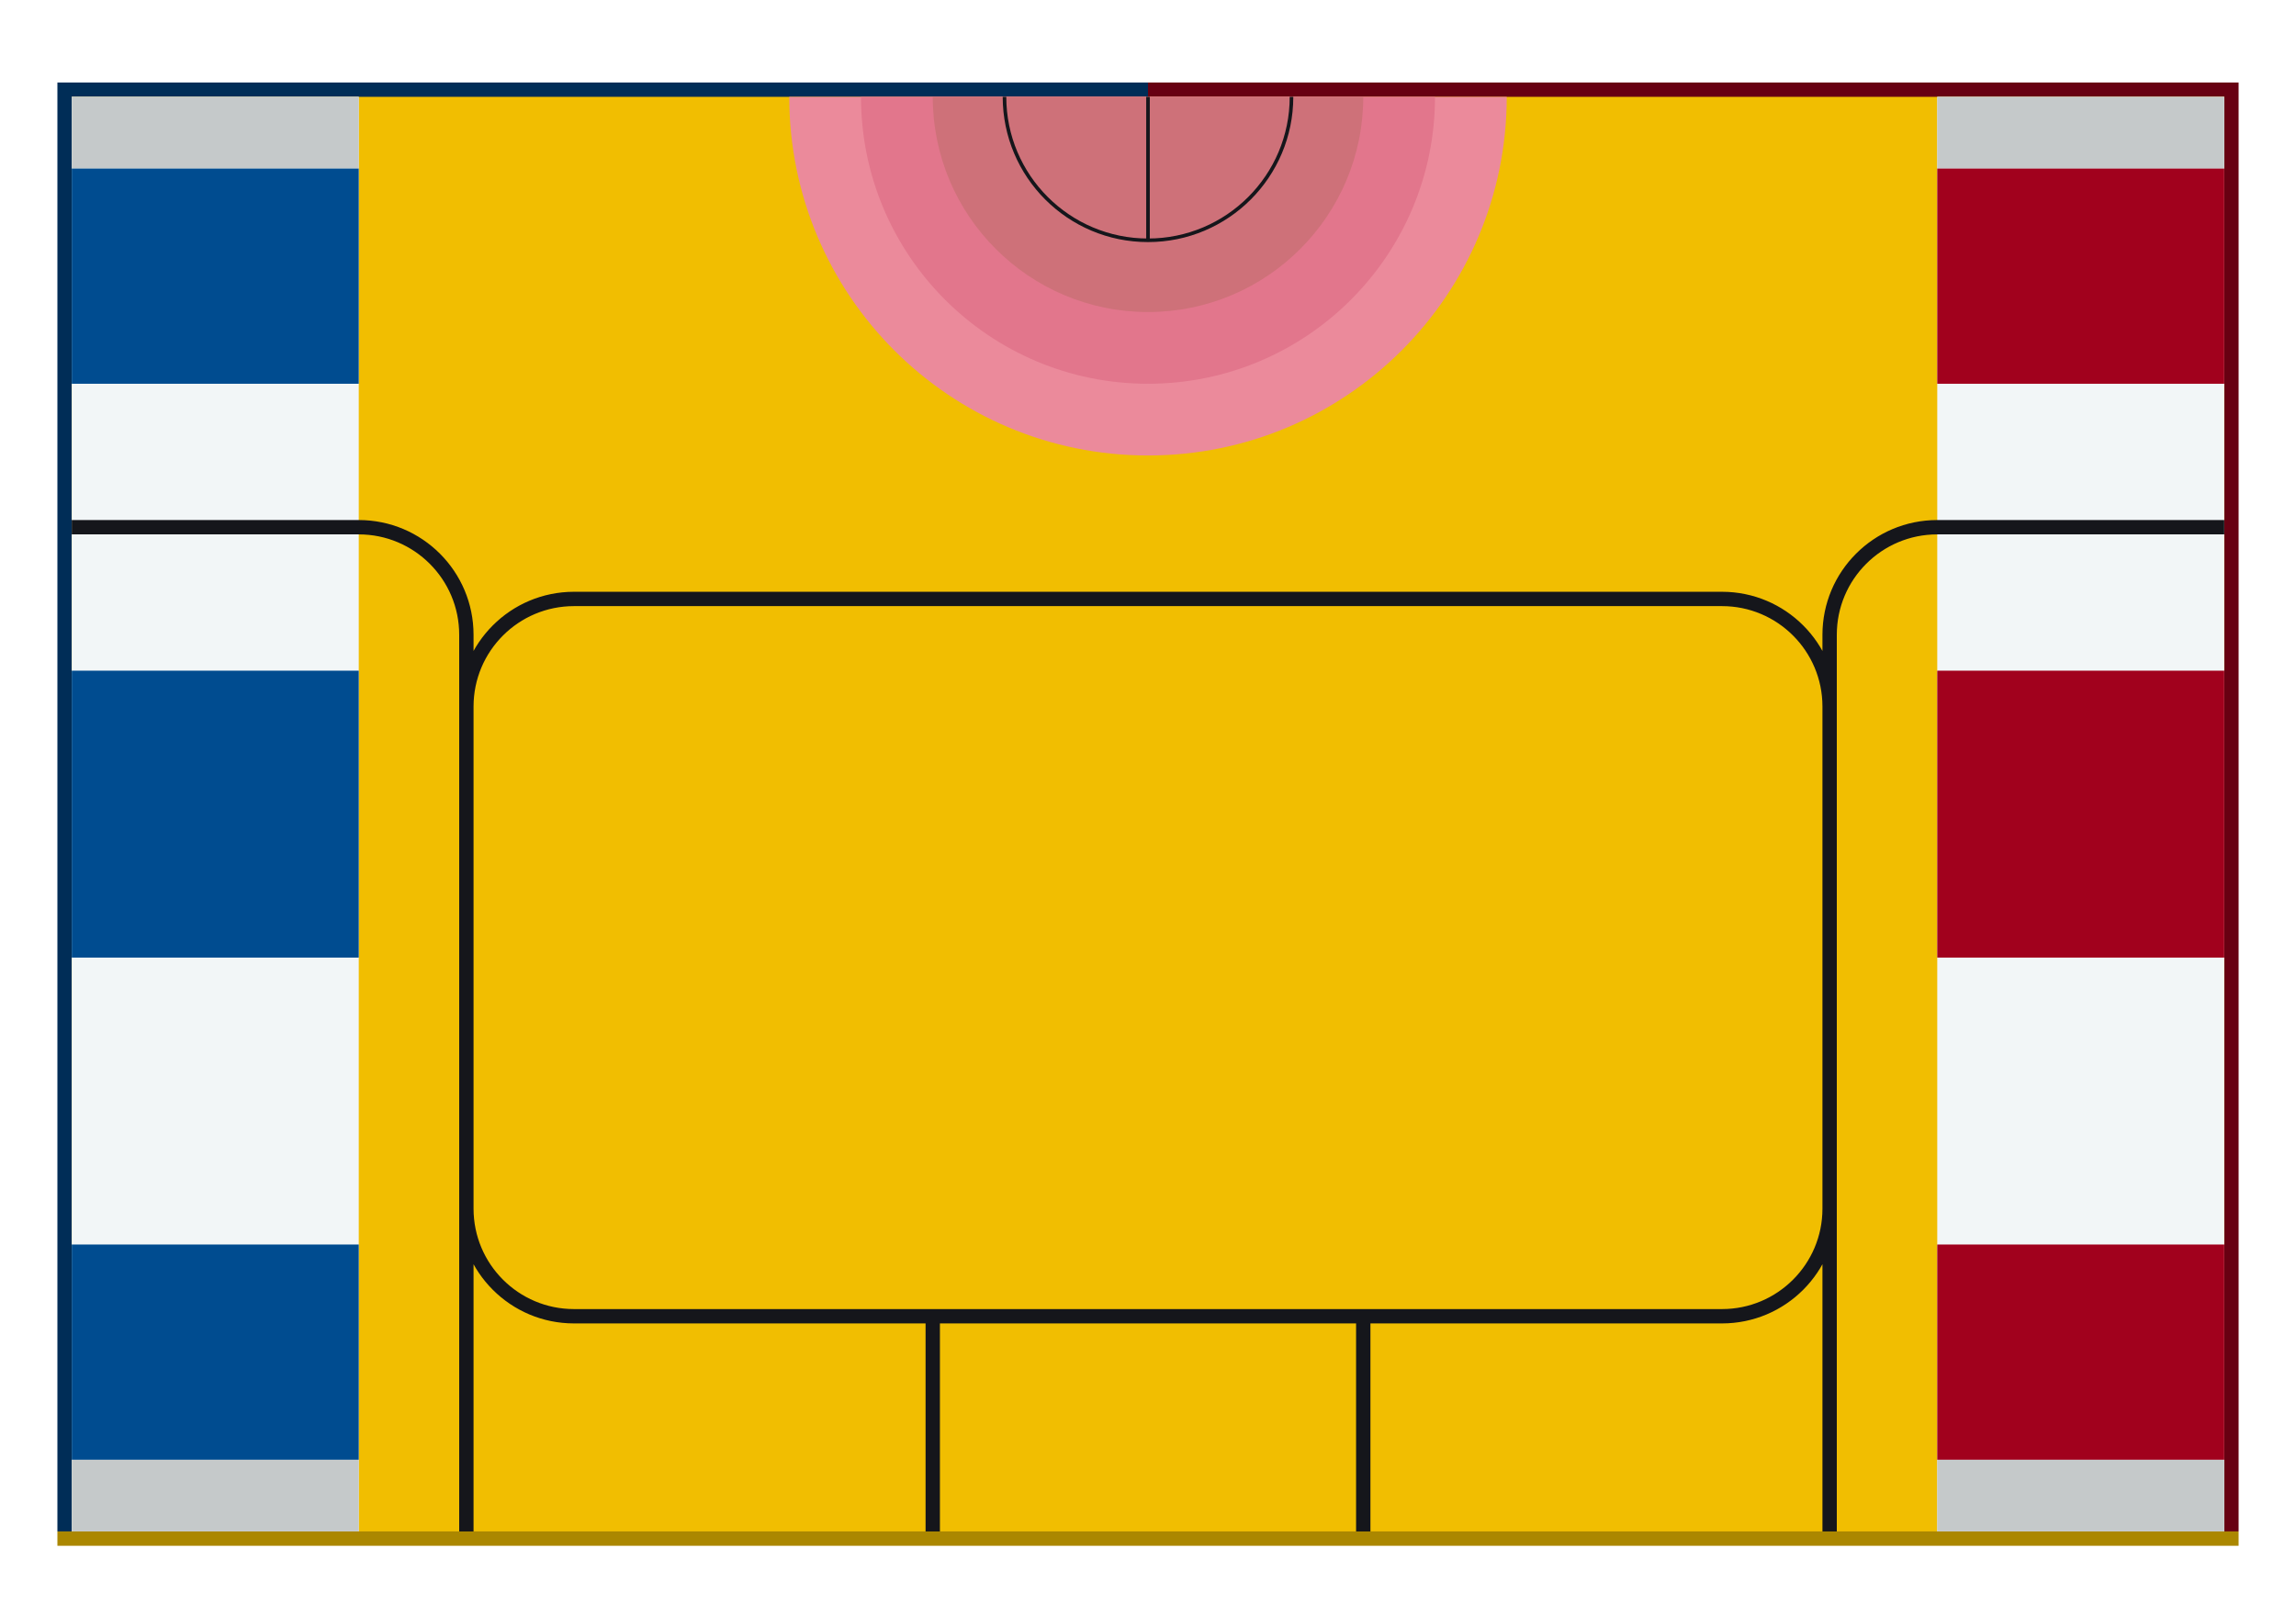
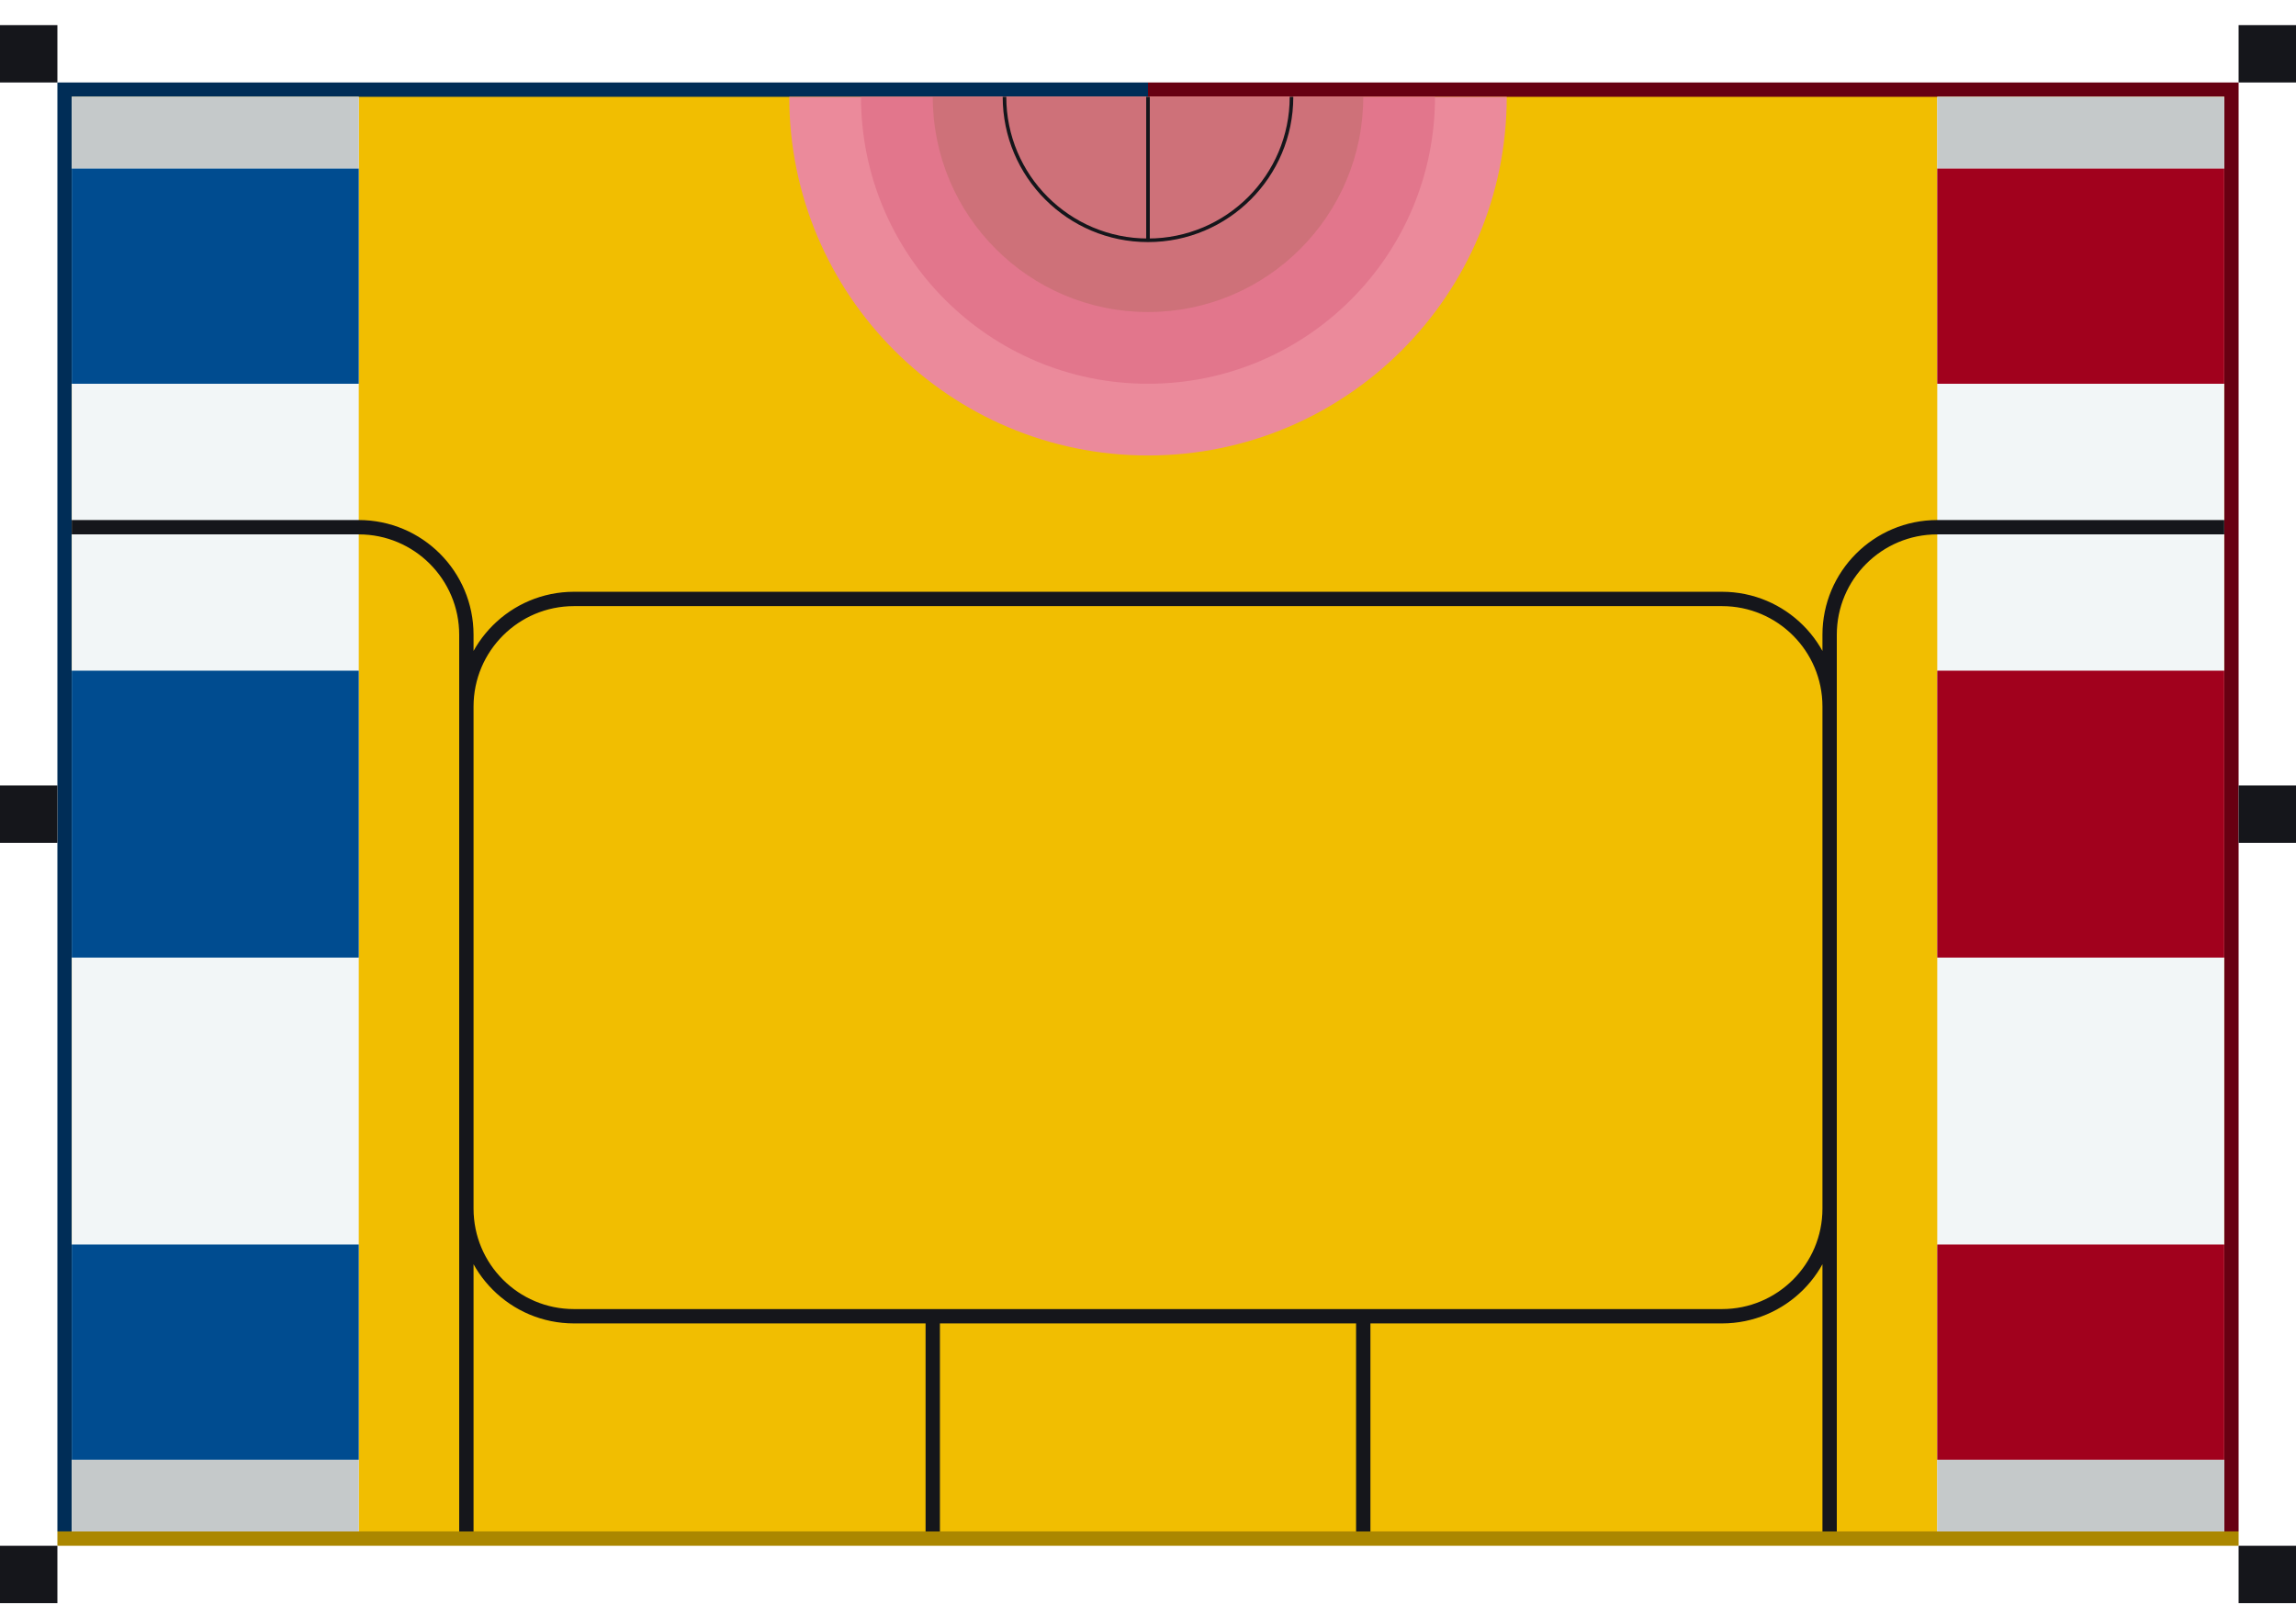
<svg xmlns="http://www.w3.org/2000/svg" width="3200" height="2235" id="svg2" version="1.1">
  <g id="field" transform="translate(100, 135)">
    <rect style="fill:#002d57;stroke:none;fill-opacity:1" id="main_blue_borders" width="1520" height="2020" x="-20" y="-20" />
    <rect style="fill:#680012;stroke:none;fill-opacity:1" id="main_red_borders" width="1520" height="2020" x="1500" y="-20" />
    <rect style="fill:#ab8700;stroke:none;fill-opacity:1" id="main_yellow_border" width="3040" height="20" x="-20" y="2000" />
    <rect style="fill:#f1be01;stroke:none;fill-opacity:1" id="mainfield" width="3000" height="2000" x="0" y="0" />
    <rect style="fill:#f2f6f7;stroke:none;fill-opacity:1" id="blue_main_white" width="400" height="2000" x="0" y="0" />
    <rect style="fill:#c5c9cA;stroke:none;fill-opacity:1" id="blue_main_white_podium_1" width="400" height="100" x="0" y="0" />
    <rect style="fill:#c5c9cA;stroke:none;fill-opacity:1" id="blue_main_white_podium_2" width="400" height="100" x="0" y="1900" />
    <rect style="fill:#004c90;stroke:none;fill-opacity:1" id="blue_zone_1" width="400" height="300" x="0" y="100" />
    <rect style="fill:#004c90;stroke:none;fill-opacity:1" id="blue_zone_2" width="400" height="400" x="0" y="800" />
    <rect style="fill:#004c90;stroke:none;fill-opacity:1" id="blue_zone_3" width="400" height="300" x="0" y="1600" />
    <rect style="fill:#f2f6f7;stroke:none;fill-opacity:1" id="red_main_white" width="400" height="2000" x="2600" y="0" />
    <rect style="fill:#c5c9cA;stroke:none;fill-opacity:1" id="red_main_white_podium_1" width="400" height="100" x="2600" y="0" />
    <rect style="fill:#c5c9cA;stroke:none;fill-opacity:1" id="red_main_white_podium_2" width="400" height="100" x="2600" y="1900" />
    <rect style="fill:#a1011d;stroke:none;fill-opacity:1" id="red_zone_1" width="400" height="300" x="2600" y="100" />
    <rect style="fill:#a1011d;stroke:none;fill-opacity:1" id="red_zone_2" width="400" height="400" x="2600" y="800" />
    <rect style="fill:#a1011d;stroke:none;fill-opacity:1" id="red_zone_3" width="400" height="300" x="2600" y="1600" />
    <path style="fill:#eb8a9b;stroke:none;fill-opacity:1" d="M 1000 0 a 500 500 0 0 0 1000 0" />
    <path style="fill:#E2768C;stroke:none;fill-opacity:1" d="M 1100 0 a 400 400 0 0 0 800 0" />
    <path style="fill:#ce7179;stroke:none;fill-opacity:1" d="M 1200 0 a 300 300 0 0 0 600 0" />
    <path style="fill:none;stroke:#15161b;stroke-width:5" d="M 1300 0 a 200 200 0 0 0 400 0 M 1500 0 v 200" />
    <path style="fill:none;stroke:#15161b;stroke-width:20" d="M 0 600 h 400 a 150 150 0 0 1 150 150 V 2000                M 3000 600 h -400 a 150 150 0 0 0 -150 150 V 2000                M 550 850 a 150 150 0 0 1 150 -150 H 2300 a 150 150 0 0 1 150 150                M 550 1550 a 150 150 0 0 0 150 150 H 2300 a 150 150 0 0 0 150 -150                M 1200 1700 v 300                M 1800 1700 v 300" />
+     <rect style="fill:#15161b;stroke:none;fill-opacity:1" id="red_beacon_1" width="80" height="80" x="-100" y="-100" />
+     <rect style="fill:#15161b;stroke:none;fill-opacity:1" id="red_beacon_1" width="80" height="80" x="-100" y="960" />
+     <rect style="fill:#15161b;stroke:none;fill-opacity:1" id="red_beacon_1" width="80" height="80" x="-100" y="2020" />
+     <rect style="fill:#15161b;stroke:none;fill-opacity:1" id="red_beacon_1" width="80" height="80" x="3020" y="-100" />
+     <rect style="fill:#15161b;stroke:none;fill-opacity:1" id="red_beacon_1" width="80" height="80" x="3020" y="960" />
+     <rect style="fill:#15161b;stroke:none;fill-opacity:1" id="red_beacon_1" width="80" height="80" x="3020" y="2020" />
  </g>
</svg>
